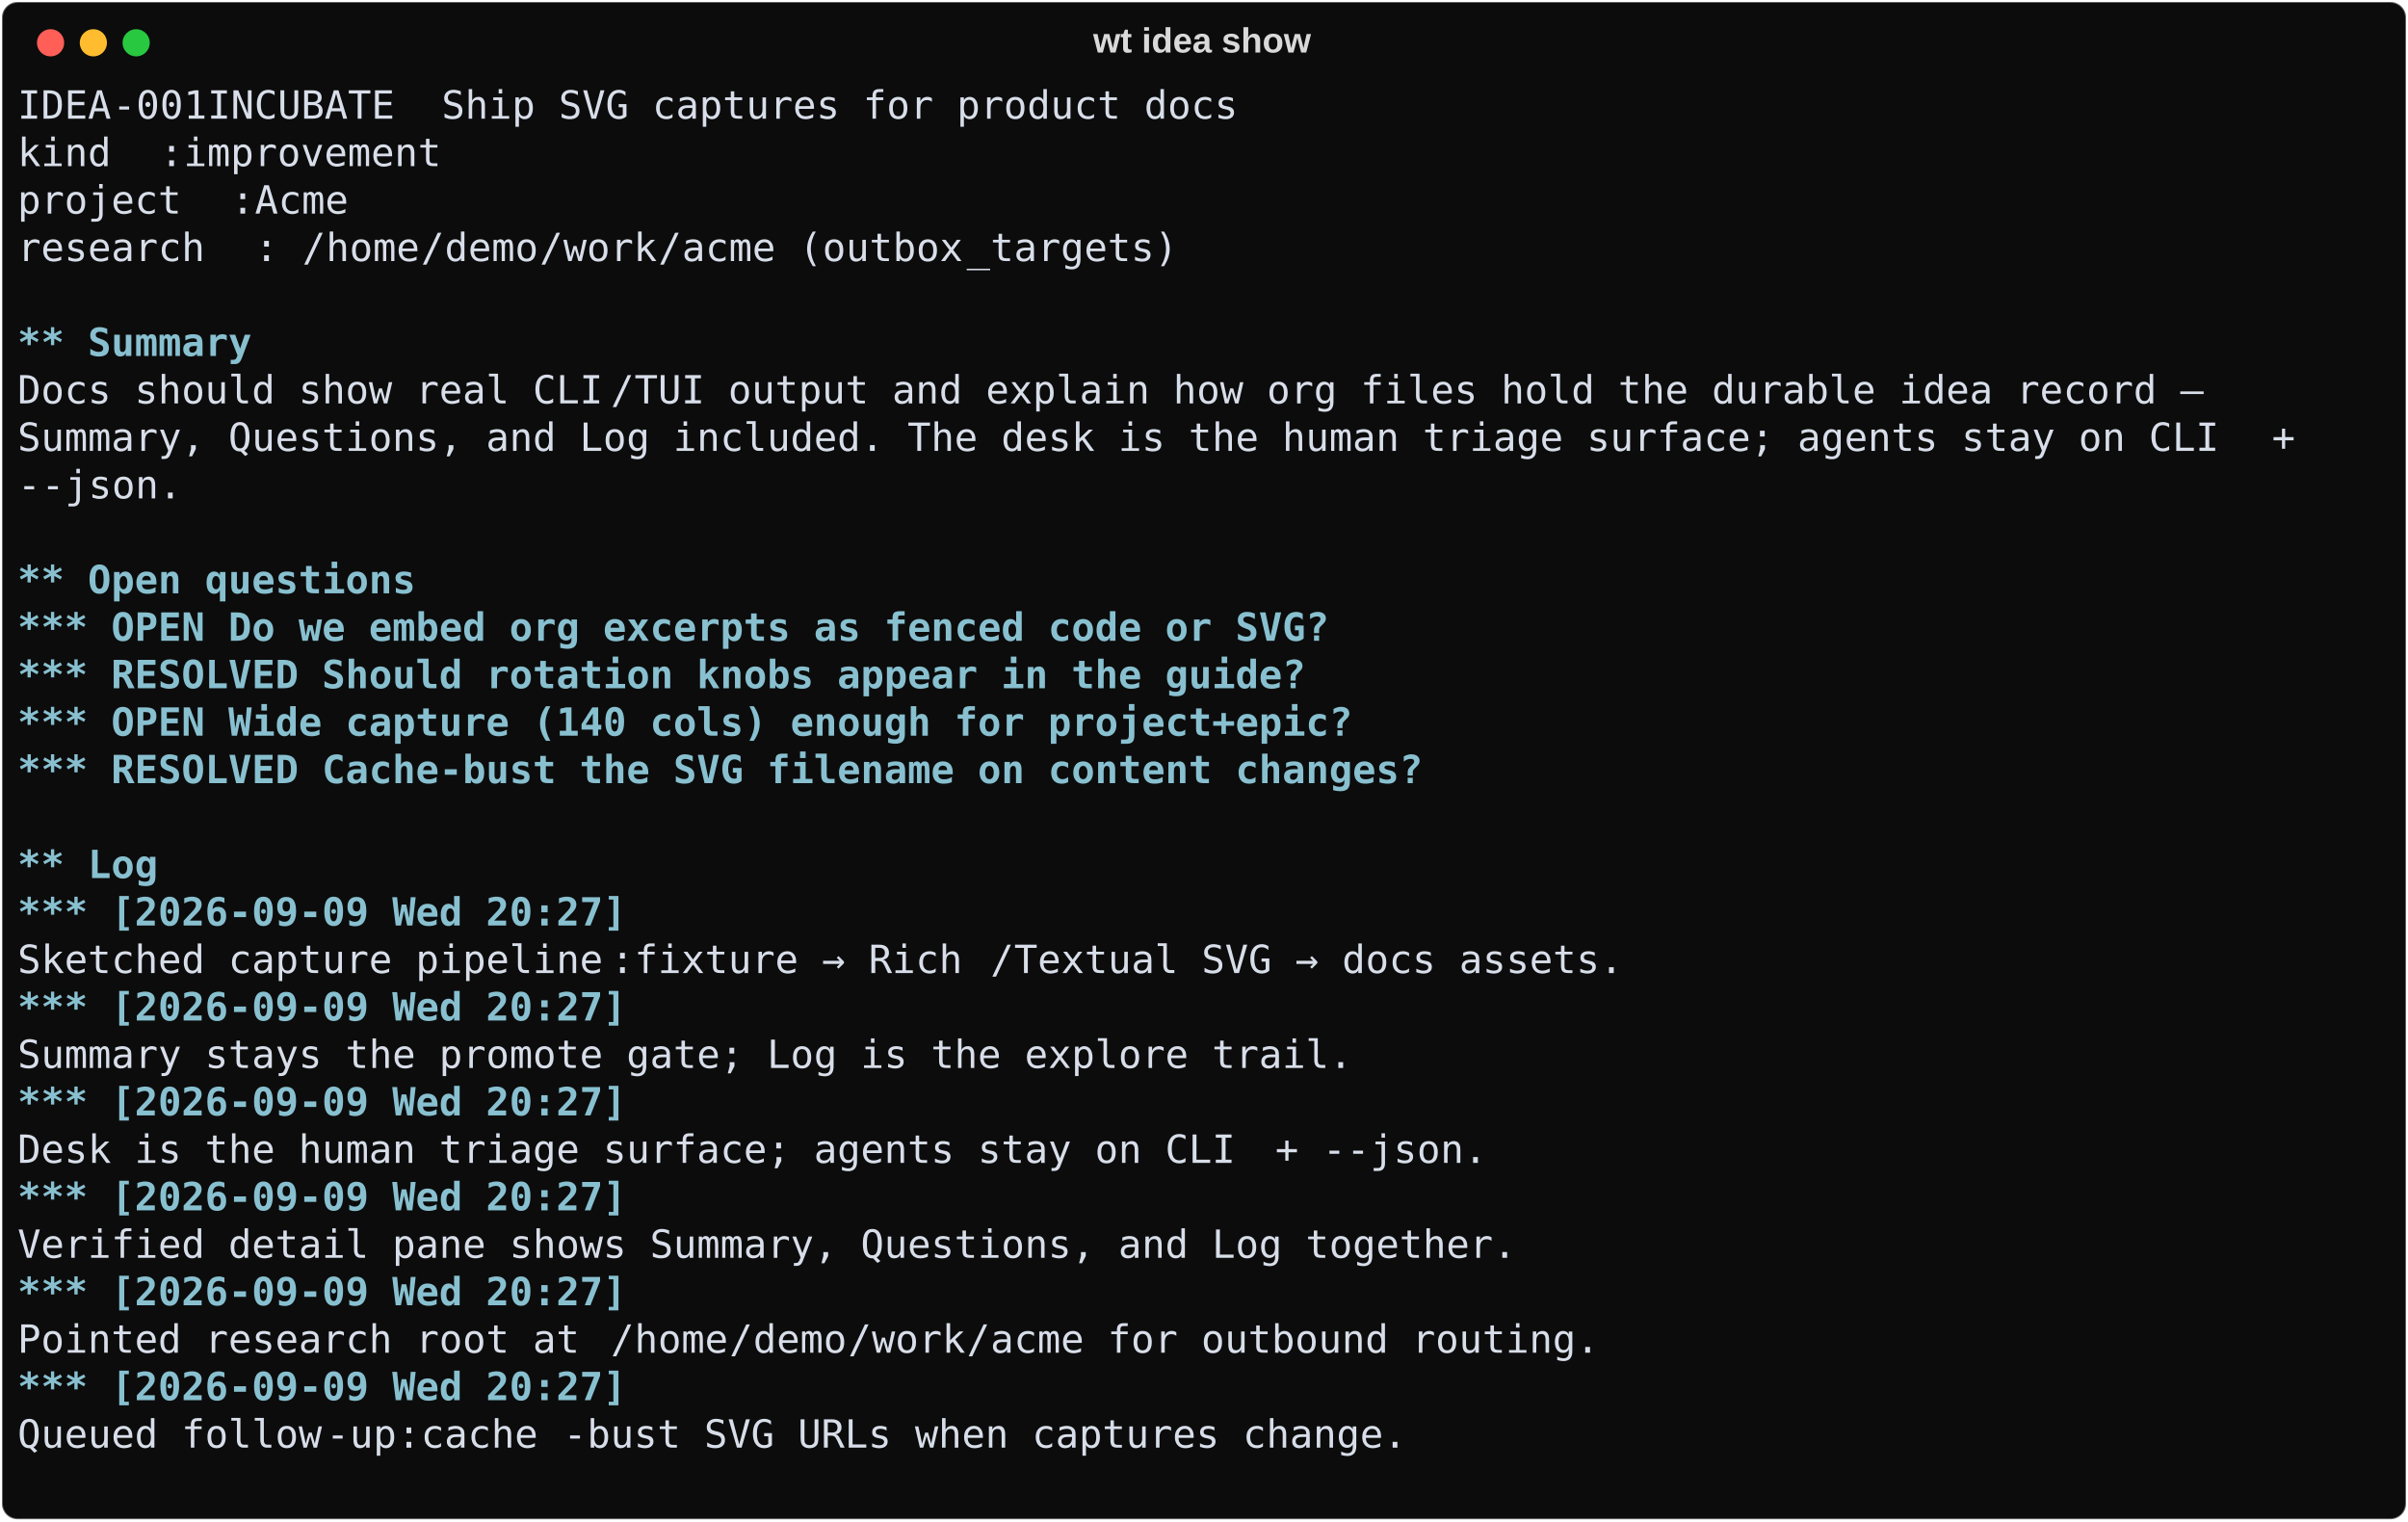
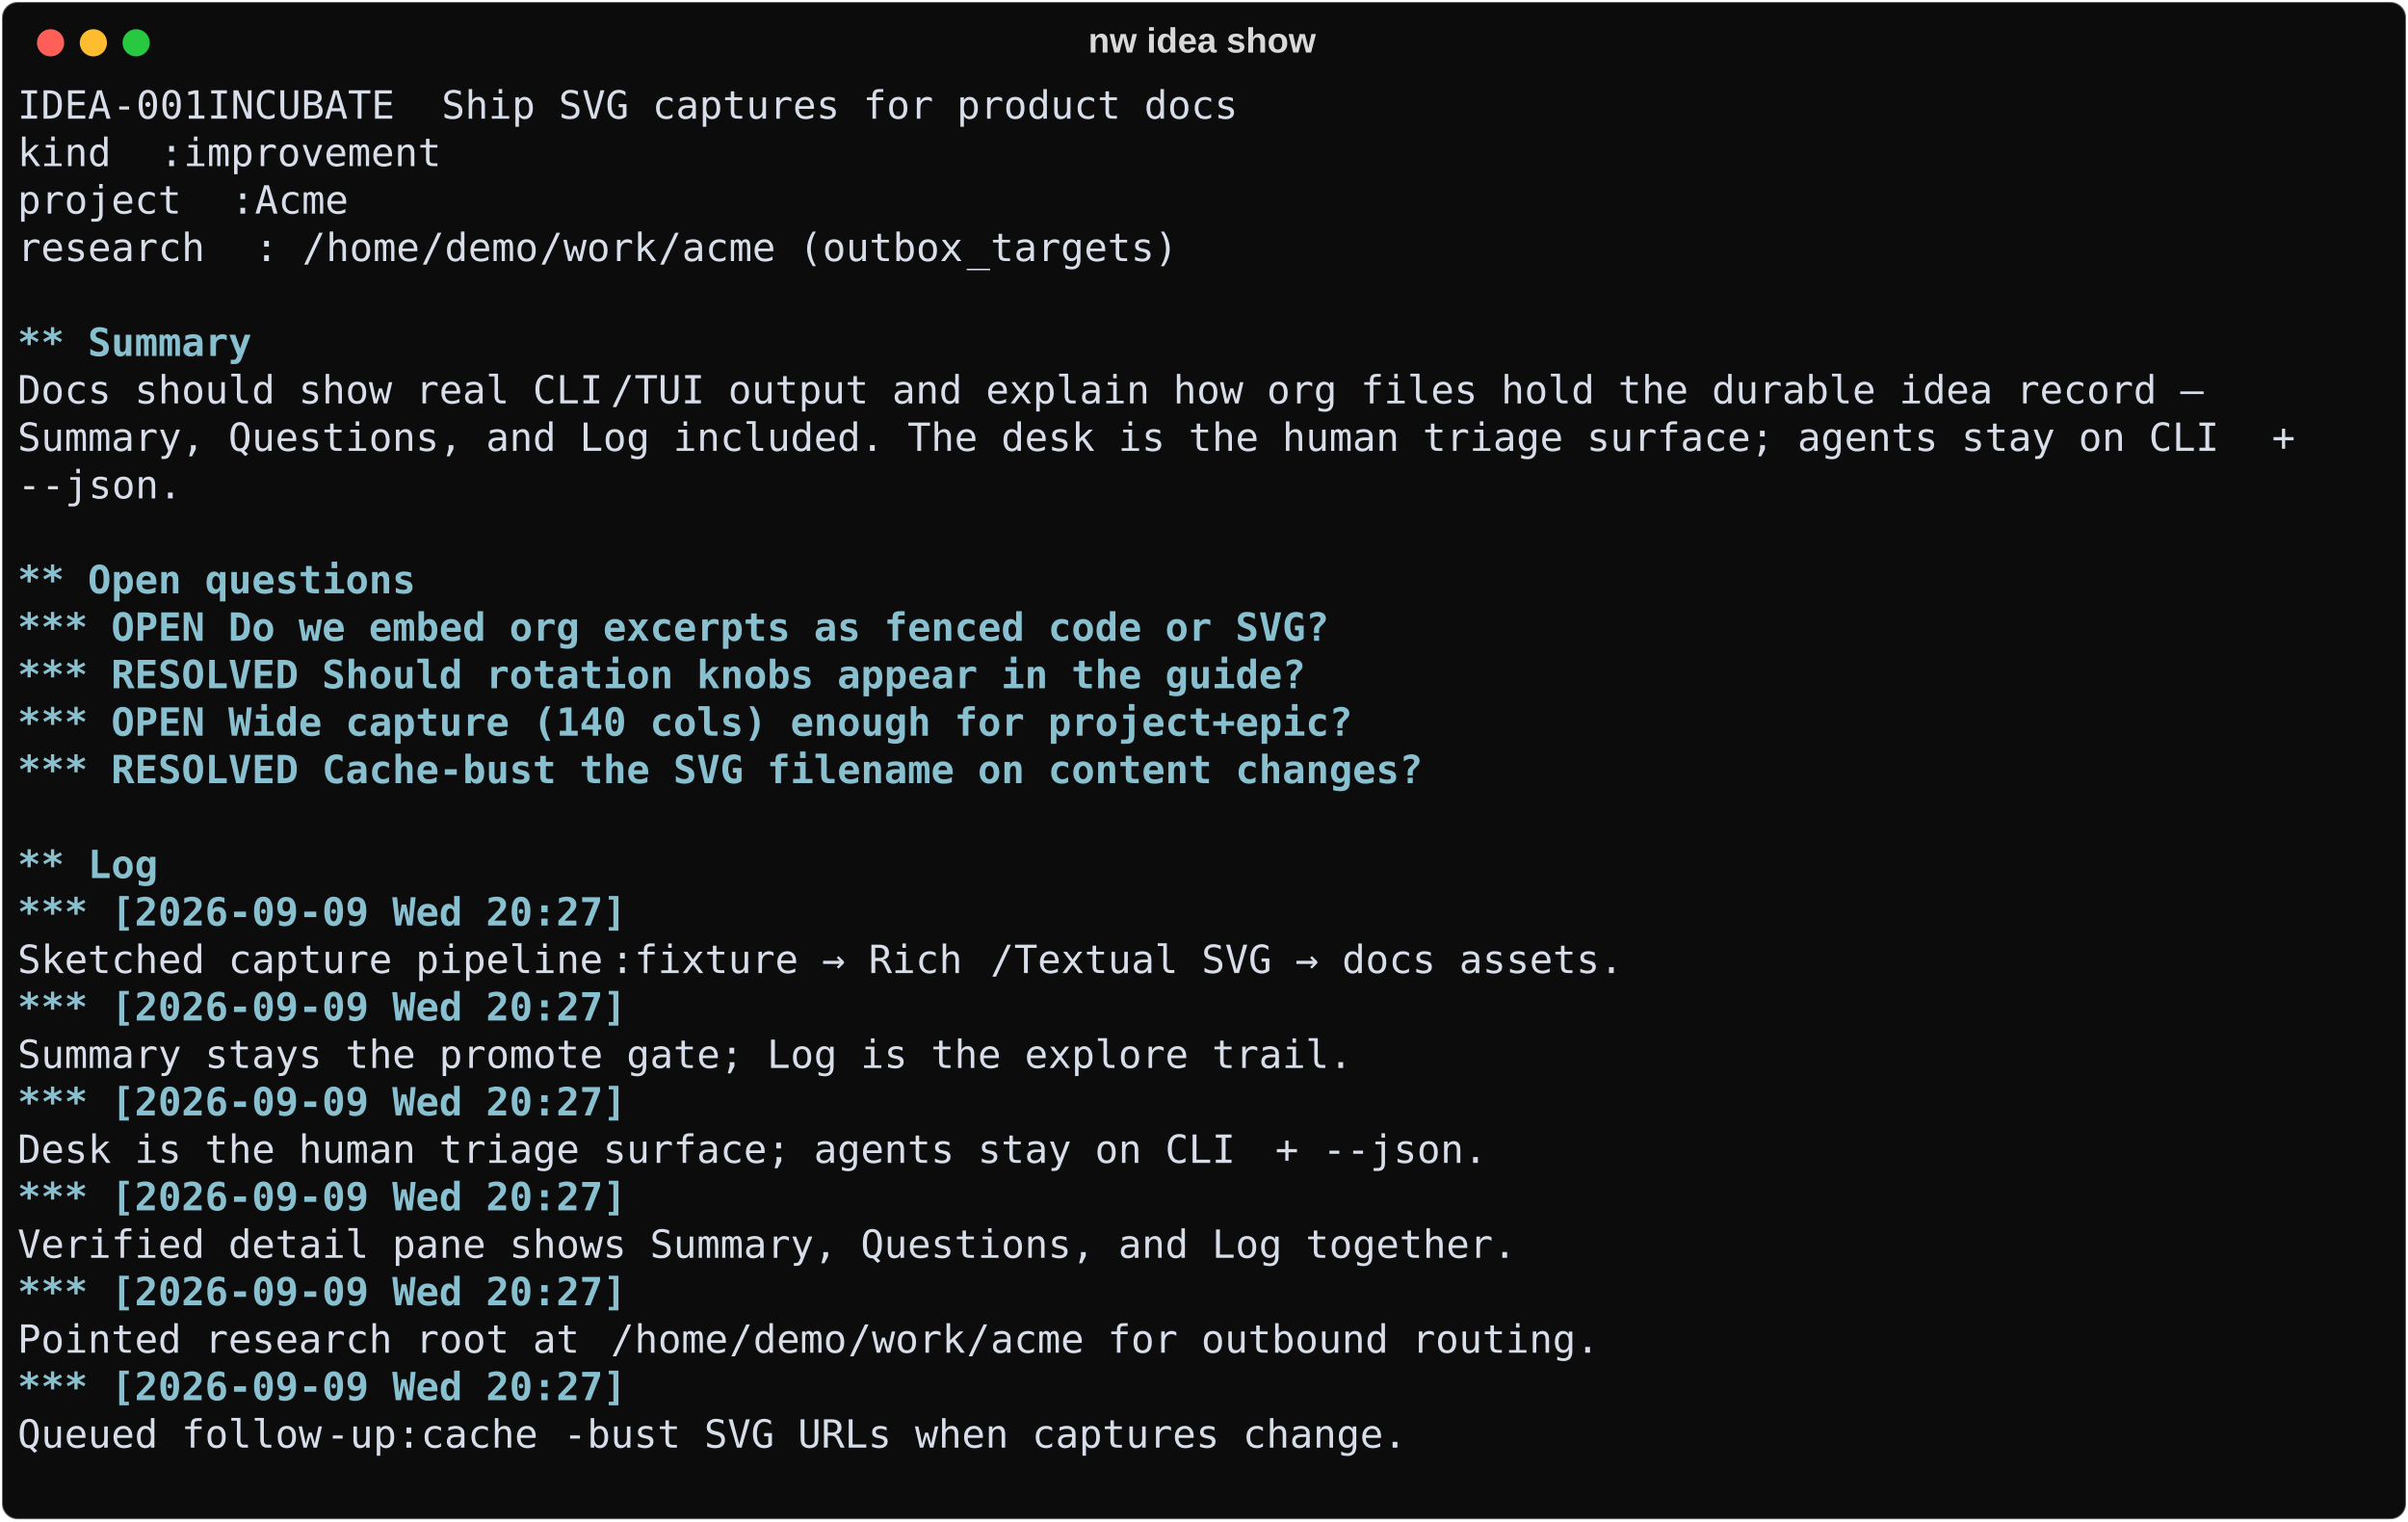
<svg xmlns="http://www.w3.org/2000/svg" class="rich-terminal" viewBox="0 0 1238 782.0">
  <style>

    @font-face {
        font-family: "Fira Code";
        src: local("FiraCode-Regular"),
                url("https://cdnjs.cloudflare.com/ajax/libs/firacode/6.2.0/woff2/FiraCode-Regular.woff2") format("woff2"),
                url("https://cdnjs.cloudflare.com/ajax/libs/firacode/6.2.0/woff/FiraCode-Regular.woff") format("woff");
        font-style: normal;
        font-weight: 400;
    }
    @font-face {
        font-family: "Fira Code";
        src: local("FiraCode-Bold"),
                url("https://cdnjs.cloudflare.com/ajax/libs/firacode/6.2.0/woff2/FiraCode-Bold.woff2") format("woff2"),
                url("https://cdnjs.cloudflare.com/ajax/libs/firacode/6.2.0/woff/FiraCode-Bold.woff") format("woff");
        font-style: bold;
        font-weight: 700;
    }

    .terminal-3709003865-matrix {
        font-family: Fira Code, monospace;
        font-size: 20px;
        line-height: 24.4px;
        font-variant-east-asian: full-width;
    }

    .terminal-3709003865-title {
        font-size: 18px;
        font-weight: bold;
        font-family: arial;
    }

    .terminal-3709003865-r1 { fill: #d8dee9 }
.terminal-3709003865-r2 { fill: #d9d9d9 }
.terminal-3709003865-r3 { fill: #88c0d0;font-weight: bold }
    </style>
  <defs>
    <clipPath id="terminal-3709003865-clip-terminal">
      <rect x="0" y="0" width="1219.0" height="731.0" />
    </clipPath>
    <clipPath id="terminal-3709003865-line-0">
      <rect x="0" y="1.5" width="1220" height="24.65" />
    </clipPath>
    <clipPath id="terminal-3709003865-line-1">
      <rect x="0" y="25.9" width="1220" height="24.65" />
    </clipPath>
    <clipPath id="terminal-3709003865-line-2">
      <rect x="0" y="50.3" width="1220" height="24.65" />
    </clipPath>
    <clipPath id="terminal-3709003865-line-3">
      <rect x="0" y="74.7" width="1220" height="24.65" />
    </clipPath>
    <clipPath id="terminal-3709003865-line-4">
      <rect x="0" y="99.1" width="1220" height="24.65" />
    </clipPath>
    <clipPath id="terminal-3709003865-line-5">
      <rect x="0" y="123.5" width="1220" height="24.65" />
    </clipPath>
    <clipPath id="terminal-3709003865-line-6">
      <rect x="0" y="147.9" width="1220" height="24.65" />
    </clipPath>
    <clipPath id="terminal-3709003865-line-7">
      <rect x="0" y="172.3" width="1220" height="24.65" />
    </clipPath>
    <clipPath id="terminal-3709003865-line-8">
      <rect x="0" y="196.7" width="1220" height="24.65" />
    </clipPath>
    <clipPath id="terminal-3709003865-line-9">
      <rect x="0" y="221.1" width="1220" height="24.65" />
    </clipPath>
    <clipPath id="terminal-3709003865-line-10">
      <rect x="0" y="245.5" width="1220" height="24.65" />
    </clipPath>
    <clipPath id="terminal-3709003865-line-11">
      <rect x="0" y="269.9" width="1220" height="24.65" />
    </clipPath>
    <clipPath id="terminal-3709003865-line-12">
      <rect x="0" y="294.3" width="1220" height="24.65" />
    </clipPath>
    <clipPath id="terminal-3709003865-line-13">
      <rect x="0" y="318.7" width="1220" height="24.65" />
    </clipPath>
    <clipPath id="terminal-3709003865-line-14">
      <rect x="0" y="343.1" width="1220" height="24.65" />
    </clipPath>
    <clipPath id="terminal-3709003865-line-15">
      <rect x="0" y="367.5" width="1220" height="24.65" />
    </clipPath>
    <clipPath id="terminal-3709003865-line-16">
      <rect x="0" y="391.9" width="1220" height="24.65" />
    </clipPath>
    <clipPath id="terminal-3709003865-line-17">
      <rect x="0" y="416.3" width="1220" height="24.65" />
    </clipPath>
    <clipPath id="terminal-3709003865-line-18">
      <rect x="0" y="440.7" width="1220" height="24.65" />
    </clipPath>
    <clipPath id="terminal-3709003865-line-19">
      <rect x="0" y="465.1" width="1220" height="24.65" />
    </clipPath>
    <clipPath id="terminal-3709003865-line-20">
      <rect x="0" y="489.5" width="1220" height="24.65" />
    </clipPath>
    <clipPath id="terminal-3709003865-line-21">
      <rect x="0" y="513.9" width="1220" height="24.65" />
    </clipPath>
    <clipPath id="terminal-3709003865-line-22">
      <rect x="0" y="538.3" width="1220" height="24.65" />
    </clipPath>
    <clipPath id="terminal-3709003865-line-23">
      <rect x="0" y="562.7" width="1220" height="24.65" />
    </clipPath>
    <clipPath id="terminal-3709003865-line-24">
      <rect x="0" y="587.1" width="1220" height="24.65" />
    </clipPath>
    <clipPath id="terminal-3709003865-line-25">
      <rect x="0" y="611.5" width="1220" height="24.65" />
    </clipPath>
    <clipPath id="terminal-3709003865-line-26">
      <rect x="0" y="635.9" width="1220" height="24.65" />
    </clipPath>
    <clipPath id="terminal-3709003865-line-27">
      <rect x="0" y="660.3" width="1220" height="24.65" />
    </clipPath>
    <clipPath id="terminal-3709003865-line-28">
      <rect x="0" y="684.7" width="1220" height="24.65" />
    </clipPath>
  </defs>
  <rect fill="#0c0c0c" stroke="rgba(255,255,255,0.35)" stroke-width="1" x="1" y="1" width="1236" height="780" rx="8" />
-   <text class="terminal-3709003865-title" fill="#d9d9d9" text-anchor="middle" x="618" y="27">wt idea show</text>
+   <text class="terminal-3709003865-title" fill="#d9d9d9" text-anchor="middle" x="618" y="27">nw idea show</text>
  <g transform="translate(26,22)">
    <circle cx="0" cy="0" r="7" fill="#ff5f57" />
    <circle cx="22" cy="0" r="7" fill="#febc2e" />
    <circle cx="44" cy="0" r="7" fill="#28c840" />
  </g>
  <g transform="translate(9, 41)" clip-path="url(#terminal-3709003865-clip-terminal)">
    <g class="terminal-3709003865-matrix">
      <text class="terminal-3709003865-r1" x="0" y="20" textLength="48.8" clip-path="url(#terminal-3709003865-line-0)">IDEA</text>
      <text class="terminal-3709003865-r1" x="48.8" y="20" textLength="12.2" clip-path="url(#terminal-3709003865-line-0)">-</text>
      <text class="terminal-3709003865-r1" x="61" y="20" textLength="12.2" clip-path="url(#terminal-3709003865-line-0)">0</text>
      <text class="terminal-3709003865-r1" x="73.2" y="20" textLength="12.2" clip-path="url(#terminal-3709003865-line-0)">0</text>
      <text class="terminal-3709003865-r1" x="85.4" y="20" textLength="12.2" clip-path="url(#terminal-3709003865-line-0)">1</text>
      <text class="terminal-3709003865-r1" x="97.6" y="20" textLength="561.2" clip-path="url(#terminal-3709003865-line-0)">  INCUBATE  Ship SVG captures for product docs</text>
      <text class="terminal-3709003865-r2" x="1220" y="20" textLength="12.2" clip-path="url(#terminal-3709003865-line-0)">
</text>
      <text class="terminal-3709003865-r1" x="0" y="44.4" textLength="73.2" clip-path="url(#terminal-3709003865-line-1)">  kind</text>
      <text class="terminal-3709003865-r1" x="73.2" y="44.4" textLength="12.2" clip-path="url(#terminal-3709003865-line-1)">:</text>
      <text class="terminal-3709003865-r1" x="85.4" y="44.4" textLength="146.4" clip-path="url(#terminal-3709003865-line-1)"> improvement</text>
      <text class="terminal-3709003865-r2" x="1220" y="44.4" textLength="12.2" clip-path="url(#terminal-3709003865-line-1)">
</text>
      <text class="terminal-3709003865-r1" x="0" y="68.8" textLength="109.8" clip-path="url(#terminal-3709003865-line-2)">  project</text>
      <text class="terminal-3709003865-r1" x="109.8" y="68.8" textLength="12.2" clip-path="url(#terminal-3709003865-line-2)">:</text>
      <text class="terminal-3709003865-r1" x="122" y="68.8" textLength="61" clip-path="url(#terminal-3709003865-line-2)"> Acme</text>
      <text class="terminal-3709003865-r2" x="1220" y="68.8" textLength="12.2" clip-path="url(#terminal-3709003865-line-2)">
</text>
      <text class="terminal-3709003865-r1" x="0" y="93.2" textLength="122" clip-path="url(#terminal-3709003865-line-3)">  research</text>
      <text class="terminal-3709003865-r1" x="122" y="93.2" textLength="12.2" clip-path="url(#terminal-3709003865-line-3)">:</text>
      <text class="terminal-3709003865-r1" x="146.4" y="93.2" textLength="12.2" clip-path="url(#terminal-3709003865-line-3)">/</text>
      <text class="terminal-3709003865-r1" x="158.6" y="93.2" textLength="48.8" clip-path="url(#terminal-3709003865-line-3)">home</text>
      <text class="terminal-3709003865-r1" x="207.4" y="93.2" textLength="12.2" clip-path="url(#terminal-3709003865-line-3)">/</text>
      <text class="terminal-3709003865-r1" x="219.6" y="93.2" textLength="48.8" clip-path="url(#terminal-3709003865-line-3)">demo</text>
      <text class="terminal-3709003865-r1" x="268.4" y="93.2" textLength="12.2" clip-path="url(#terminal-3709003865-line-3)">/</text>
      <text class="terminal-3709003865-r1" x="280.6" y="93.2" textLength="48.8" clip-path="url(#terminal-3709003865-line-3)">work</text>
      <text class="terminal-3709003865-r1" x="329.4" y="93.2" textLength="12.2" clip-path="url(#terminal-3709003865-line-3)">/</text>
      <text class="terminal-3709003865-r1" x="341.6" y="93.2" textLength="146.4" clip-path="url(#terminal-3709003865-line-3)">acme (outbox</text>
      <text class="terminal-3709003865-r1" x="488" y="93.2" textLength="12.2" clip-path="url(#terminal-3709003865-line-3)">_</text>
      <text class="terminal-3709003865-r1" x="500.2" y="93.2" textLength="97.6" clip-path="url(#terminal-3709003865-line-3)">targets)</text>
      <text class="terminal-3709003865-r2" x="1220" y="93.2" textLength="12.2" clip-path="url(#terminal-3709003865-line-3)">
</text>
      <text class="terminal-3709003865-r2" x="1220" y="117.6" textLength="12.2" clip-path="url(#terminal-3709003865-line-4)">
</text>
      <text class="terminal-3709003865-r3" x="0" y="142" textLength="122" clip-path="url(#terminal-3709003865-line-5)">** Summary</text>
      <text class="terminal-3709003865-r2" x="1220" y="142" textLength="12.2" clip-path="url(#terminal-3709003865-line-5)">
</text>
      <text class="terminal-3709003865-r1" x="0" y="166.4" textLength="305" clip-path="url(#terminal-3709003865-line-6)">Docs should show real CLI</text>
      <text class="terminal-3709003865-r1" x="305" y="166.4" textLength="12.2" clip-path="url(#terminal-3709003865-line-6)">/</text>
      <text class="terminal-3709003865-r1" x="317.2" y="166.4" textLength="829.6" clip-path="url(#terminal-3709003865-line-6)">TUI output and explain how org files hold the durable idea record — </text>
      <text class="terminal-3709003865-r2" x="1220" y="166.4" textLength="12.2" clip-path="url(#terminal-3709003865-line-6)">
</text>
      <text class="terminal-3709003865-r1" x="0" y="190.8" textLength="1159" clip-path="url(#terminal-3709003865-line-7)">Summary, Questions, and Log included. The desk is the human triage surface; agents stay on CLI </text>
      <text class="terminal-3709003865-r1" x="1159" y="190.8" textLength="12.2" clip-path="url(#terminal-3709003865-line-7)">+</text>
      <text class="terminal-3709003865-r2" x="1220" y="190.8" textLength="12.2" clip-path="url(#terminal-3709003865-line-7)">
</text>
      <text class="terminal-3709003865-r1" x="0" y="215.2" textLength="12.2" clip-path="url(#terminal-3709003865-line-8)">-</text>
      <text class="terminal-3709003865-r1" x="12.2" y="215.2" textLength="12.2" clip-path="url(#terminal-3709003865-line-8)">-</text>
      <text class="terminal-3709003865-r1" x="24.4" y="215.2" textLength="61" clip-path="url(#terminal-3709003865-line-8)">json.</text>
      <text class="terminal-3709003865-r2" x="1220" y="215.2" textLength="12.2" clip-path="url(#terminal-3709003865-line-8)">
</text>
      <text class="terminal-3709003865-r2" x="1220" y="239.6" textLength="12.2" clip-path="url(#terminal-3709003865-line-9)">
</text>
      <text class="terminal-3709003865-r3" x="0" y="264" textLength="207.4" clip-path="url(#terminal-3709003865-line-10)">** Open questions</text>
      <text class="terminal-3709003865-r2" x="1220" y="264" textLength="12.2" clip-path="url(#terminal-3709003865-line-10)">
</text>
      <text class="terminal-3709003865-r3" x="0" y="288.4" textLength="683.2" clip-path="url(#terminal-3709003865-line-11)">*** OPEN Do we embed org excerpts as fenced code or SVG?</text>
      <text class="terminal-3709003865-r2" x="1220" y="288.4" textLength="12.2" clip-path="url(#terminal-3709003865-line-11)">
</text>
      <text class="terminal-3709003865-r3" x="0" y="312.8" textLength="671" clip-path="url(#terminal-3709003865-line-12)">*** RESOLVED Should rotation knobs appear in the guide?</text>
      <text class="terminal-3709003865-r2" x="1220" y="312.8" textLength="12.2" clip-path="url(#terminal-3709003865-line-12)">
</text>
      <text class="terminal-3709003865-r3" x="0" y="337.2" textLength="695.4" clip-path="url(#terminal-3709003865-line-13)">*** OPEN Wide capture (140 cols) enough for project+epic?</text>
      <text class="terminal-3709003865-r2" x="1220" y="337.2" textLength="12.2" clip-path="url(#terminal-3709003865-line-13)">
</text>
      <text class="terminal-3709003865-r3" x="0" y="361.6" textLength="732" clip-path="url(#terminal-3709003865-line-14)">*** RESOLVED Cache-bust the SVG filename on content changes?</text>
      <text class="terminal-3709003865-r2" x="1220" y="361.6" textLength="12.2" clip-path="url(#terminal-3709003865-line-14)">
</text>
      <text class="terminal-3709003865-r2" x="1220" y="386" textLength="12.2" clip-path="url(#terminal-3709003865-line-15)">
</text>
      <text class="terminal-3709003865-r3" x="0" y="410.4" textLength="73.2" clip-path="url(#terminal-3709003865-line-16)">** Log</text>
      <text class="terminal-3709003865-r2" x="1220" y="410.4" textLength="12.2" clip-path="url(#terminal-3709003865-line-16)">
</text>
      <text class="terminal-3709003865-r3" x="0" y="434.8" textLength="317.2" clip-path="url(#terminal-3709003865-line-17)">*** [2026-09-09 Wed 20:27]</text>
      <text class="terminal-3709003865-r2" x="1220" y="434.8" textLength="12.2" clip-path="url(#terminal-3709003865-line-17)">
</text>
      <text class="terminal-3709003865-r1" x="0" y="459.2" textLength="305" clip-path="url(#terminal-3709003865-line-18)">Sketched capture pipeline</text>
      <text class="terminal-3709003865-r1" x="305" y="459.2" textLength="12.2" clip-path="url(#terminal-3709003865-line-18)">:</text>
      <text class="terminal-3709003865-r1" x="317.2" y="459.2" textLength="183" clip-path="url(#terminal-3709003865-line-18)"> fixture → Rich</text>
      <text class="terminal-3709003865-r1" x="500.2" y="459.2" textLength="12.2" clip-path="url(#terminal-3709003865-line-18)">/</text>
      <text class="terminal-3709003865-r1" x="512.4" y="459.2" textLength="317.2" clip-path="url(#terminal-3709003865-line-18)">Textual SVG → docs assets.</text>
      <text class="terminal-3709003865-r2" x="1220" y="459.2" textLength="12.2" clip-path="url(#terminal-3709003865-line-18)">
</text>
      <text class="terminal-3709003865-r3" x="0" y="483.6" textLength="317.2" clip-path="url(#terminal-3709003865-line-19)">*** [2026-09-09 Wed 20:27]</text>
      <text class="terminal-3709003865-r2" x="1220" y="483.6" textLength="12.2" clip-path="url(#terminal-3709003865-line-19)">
</text>
      <text class="terminal-3709003865-r1" x="0" y="508" textLength="695.4" clip-path="url(#terminal-3709003865-line-20)">Summary stays the promote gate; Log is the explore trail.</text>
      <text class="terminal-3709003865-r2" x="1220" y="508" textLength="12.2" clip-path="url(#terminal-3709003865-line-20)">
</text>
      <text class="terminal-3709003865-r3" x="0" y="532.4" textLength="317.2" clip-path="url(#terminal-3709003865-line-21)">*** [2026-09-09 Wed 20:27]</text>
      <text class="terminal-3709003865-r2" x="1220" y="532.4" textLength="12.2" clip-path="url(#terminal-3709003865-line-21)">
</text>
      <text class="terminal-3709003865-r1" x="0" y="556.8" textLength="646.6" clip-path="url(#terminal-3709003865-line-22)">Desk is the human triage surface; agents stay on CLI </text>
      <text class="terminal-3709003865-r1" x="646.6" y="556.8" textLength="12.2" clip-path="url(#terminal-3709003865-line-22)">+</text>
      <text class="terminal-3709003865-r1" x="671" y="556.8" textLength="12.2" clip-path="url(#terminal-3709003865-line-22)">-</text>
      <text class="terminal-3709003865-r1" x="683.2" y="556.8" textLength="12.2" clip-path="url(#terminal-3709003865-line-22)">-</text>
      <text class="terminal-3709003865-r1" x="695.4" y="556.8" textLength="61" clip-path="url(#terminal-3709003865-line-22)">json.</text>
      <text class="terminal-3709003865-r2" x="1220" y="556.8" textLength="12.2" clip-path="url(#terminal-3709003865-line-22)">
</text>
      <text class="terminal-3709003865-r3" x="0" y="581.2" textLength="317.2" clip-path="url(#terminal-3709003865-line-23)">*** [2026-09-09 Wed 20:27]</text>
      <text class="terminal-3709003865-r2" x="1220" y="581.2" textLength="12.2" clip-path="url(#terminal-3709003865-line-23)">
</text>
      <text class="terminal-3709003865-r1" x="0" y="605.6" textLength="780.8" clip-path="url(#terminal-3709003865-line-24)">Verified detail pane shows Summary, Questions, and Log together.</text>
      <text class="terminal-3709003865-r2" x="1220" y="605.6" textLength="12.2" clip-path="url(#terminal-3709003865-line-24)">
</text>
      <text class="terminal-3709003865-r3" x="0" y="630" textLength="317.2" clip-path="url(#terminal-3709003865-line-25)">*** [2026-09-09 Wed 20:27]</text>
      <text class="terminal-3709003865-r2" x="1220" y="630" textLength="12.2" clip-path="url(#terminal-3709003865-line-25)">
</text>
      <text class="terminal-3709003865-r1" x="0" y="654.4" textLength="305" clip-path="url(#terminal-3709003865-line-26)">Pointed research root at </text>
      <text class="terminal-3709003865-r1" x="305" y="654.4" textLength="12.2" clip-path="url(#terminal-3709003865-line-26)">/</text>
      <text class="terminal-3709003865-r1" x="317.2" y="654.4" textLength="48.8" clip-path="url(#terminal-3709003865-line-26)">home</text>
      <text class="terminal-3709003865-r1" x="366" y="654.4" textLength="12.2" clip-path="url(#terminal-3709003865-line-26)">/</text>
      <text class="terminal-3709003865-r1" x="378.2" y="654.4" textLength="48.8" clip-path="url(#terminal-3709003865-line-26)">demo</text>
      <text class="terminal-3709003865-r1" x="427" y="654.4" textLength="12.2" clip-path="url(#terminal-3709003865-line-26)">/</text>
      <text class="terminal-3709003865-r1" x="439.2" y="654.4" textLength="48.8" clip-path="url(#terminal-3709003865-line-26)">work</text>
      <text class="terminal-3709003865-r1" x="488" y="654.4" textLength="12.2" clip-path="url(#terminal-3709003865-line-26)">/</text>
      <text class="terminal-3709003865-r1" x="500.2" y="654.4" textLength="317.2" clip-path="url(#terminal-3709003865-line-26)">acme for outbound routing.</text>
      <text class="terminal-3709003865-r2" x="1220" y="654.4" textLength="12.2" clip-path="url(#terminal-3709003865-line-26)">
</text>
      <text class="terminal-3709003865-r3" x="0" y="678.8" textLength="317.2" clip-path="url(#terminal-3709003865-line-27)">*** [2026-09-09 Wed 20:27]</text>
      <text class="terminal-3709003865-r2" x="1220" y="678.8" textLength="12.2" clip-path="url(#terminal-3709003865-line-27)">
</text>
      <text class="terminal-3709003865-r1" x="0" y="703.2" textLength="158.6" clip-path="url(#terminal-3709003865-line-28)">Queued follow</text>
      <text class="terminal-3709003865-r1" x="158.6" y="703.2" textLength="12.2" clip-path="url(#terminal-3709003865-line-28)">-</text>
      <text class="terminal-3709003865-r1" x="170.8" y="703.2" textLength="24.4" clip-path="url(#terminal-3709003865-line-28)">up</text>
      <text class="terminal-3709003865-r1" x="195.2" y="703.2" textLength="12.2" clip-path="url(#terminal-3709003865-line-28)">:</text>
      <text class="terminal-3709003865-r1" x="207.4" y="703.2" textLength="73.2" clip-path="url(#terminal-3709003865-line-28)"> cache</text>
      <text class="terminal-3709003865-r1" x="280.6" y="703.2" textLength="12.2" clip-path="url(#terminal-3709003865-line-28)">-</text>
      <text class="terminal-3709003865-r1" x="292.8" y="703.2" textLength="427" clip-path="url(#terminal-3709003865-line-28)">bust SVG URLs when captures change.</text>
      <text class="terminal-3709003865-r2" x="1220" y="703.2" textLength="12.2" clip-path="url(#terminal-3709003865-line-28)">
</text>
      <text class="terminal-3709003865-r2" x="1220" y="727.6" textLength="12.2" clip-path="url(#terminal-3709003865-line-29)">
</text>
    </g>
  </g>
</svg>
